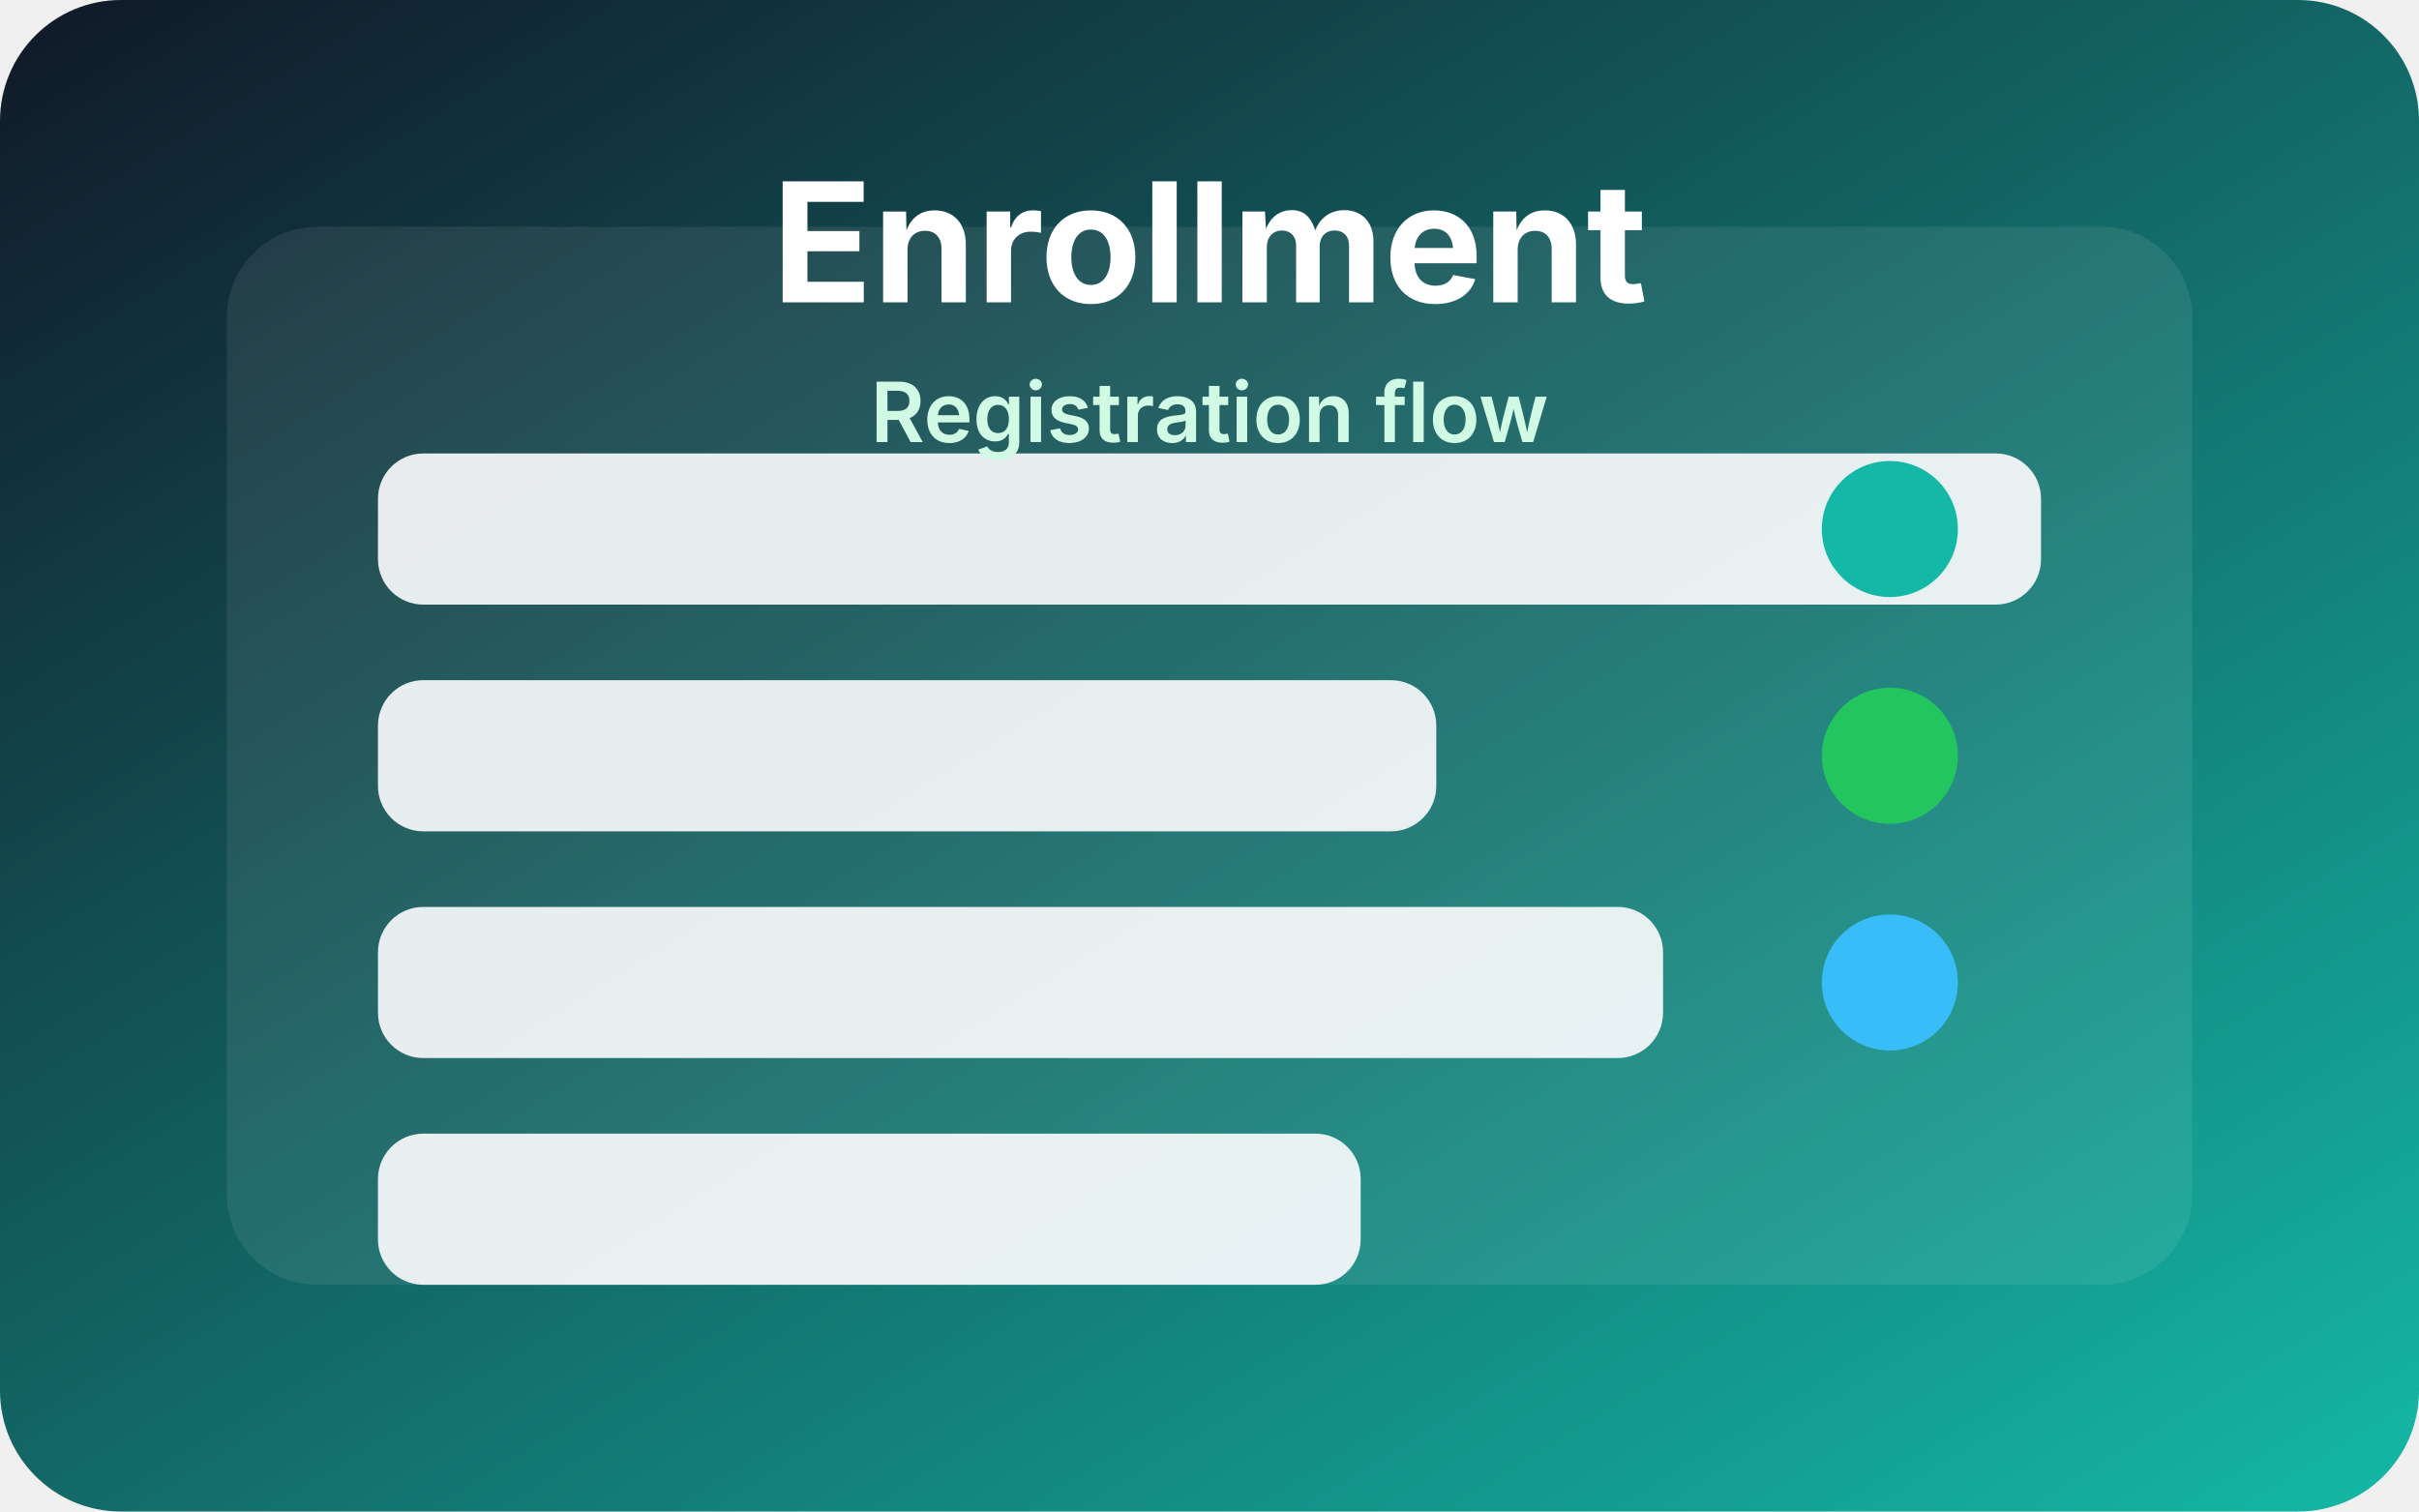
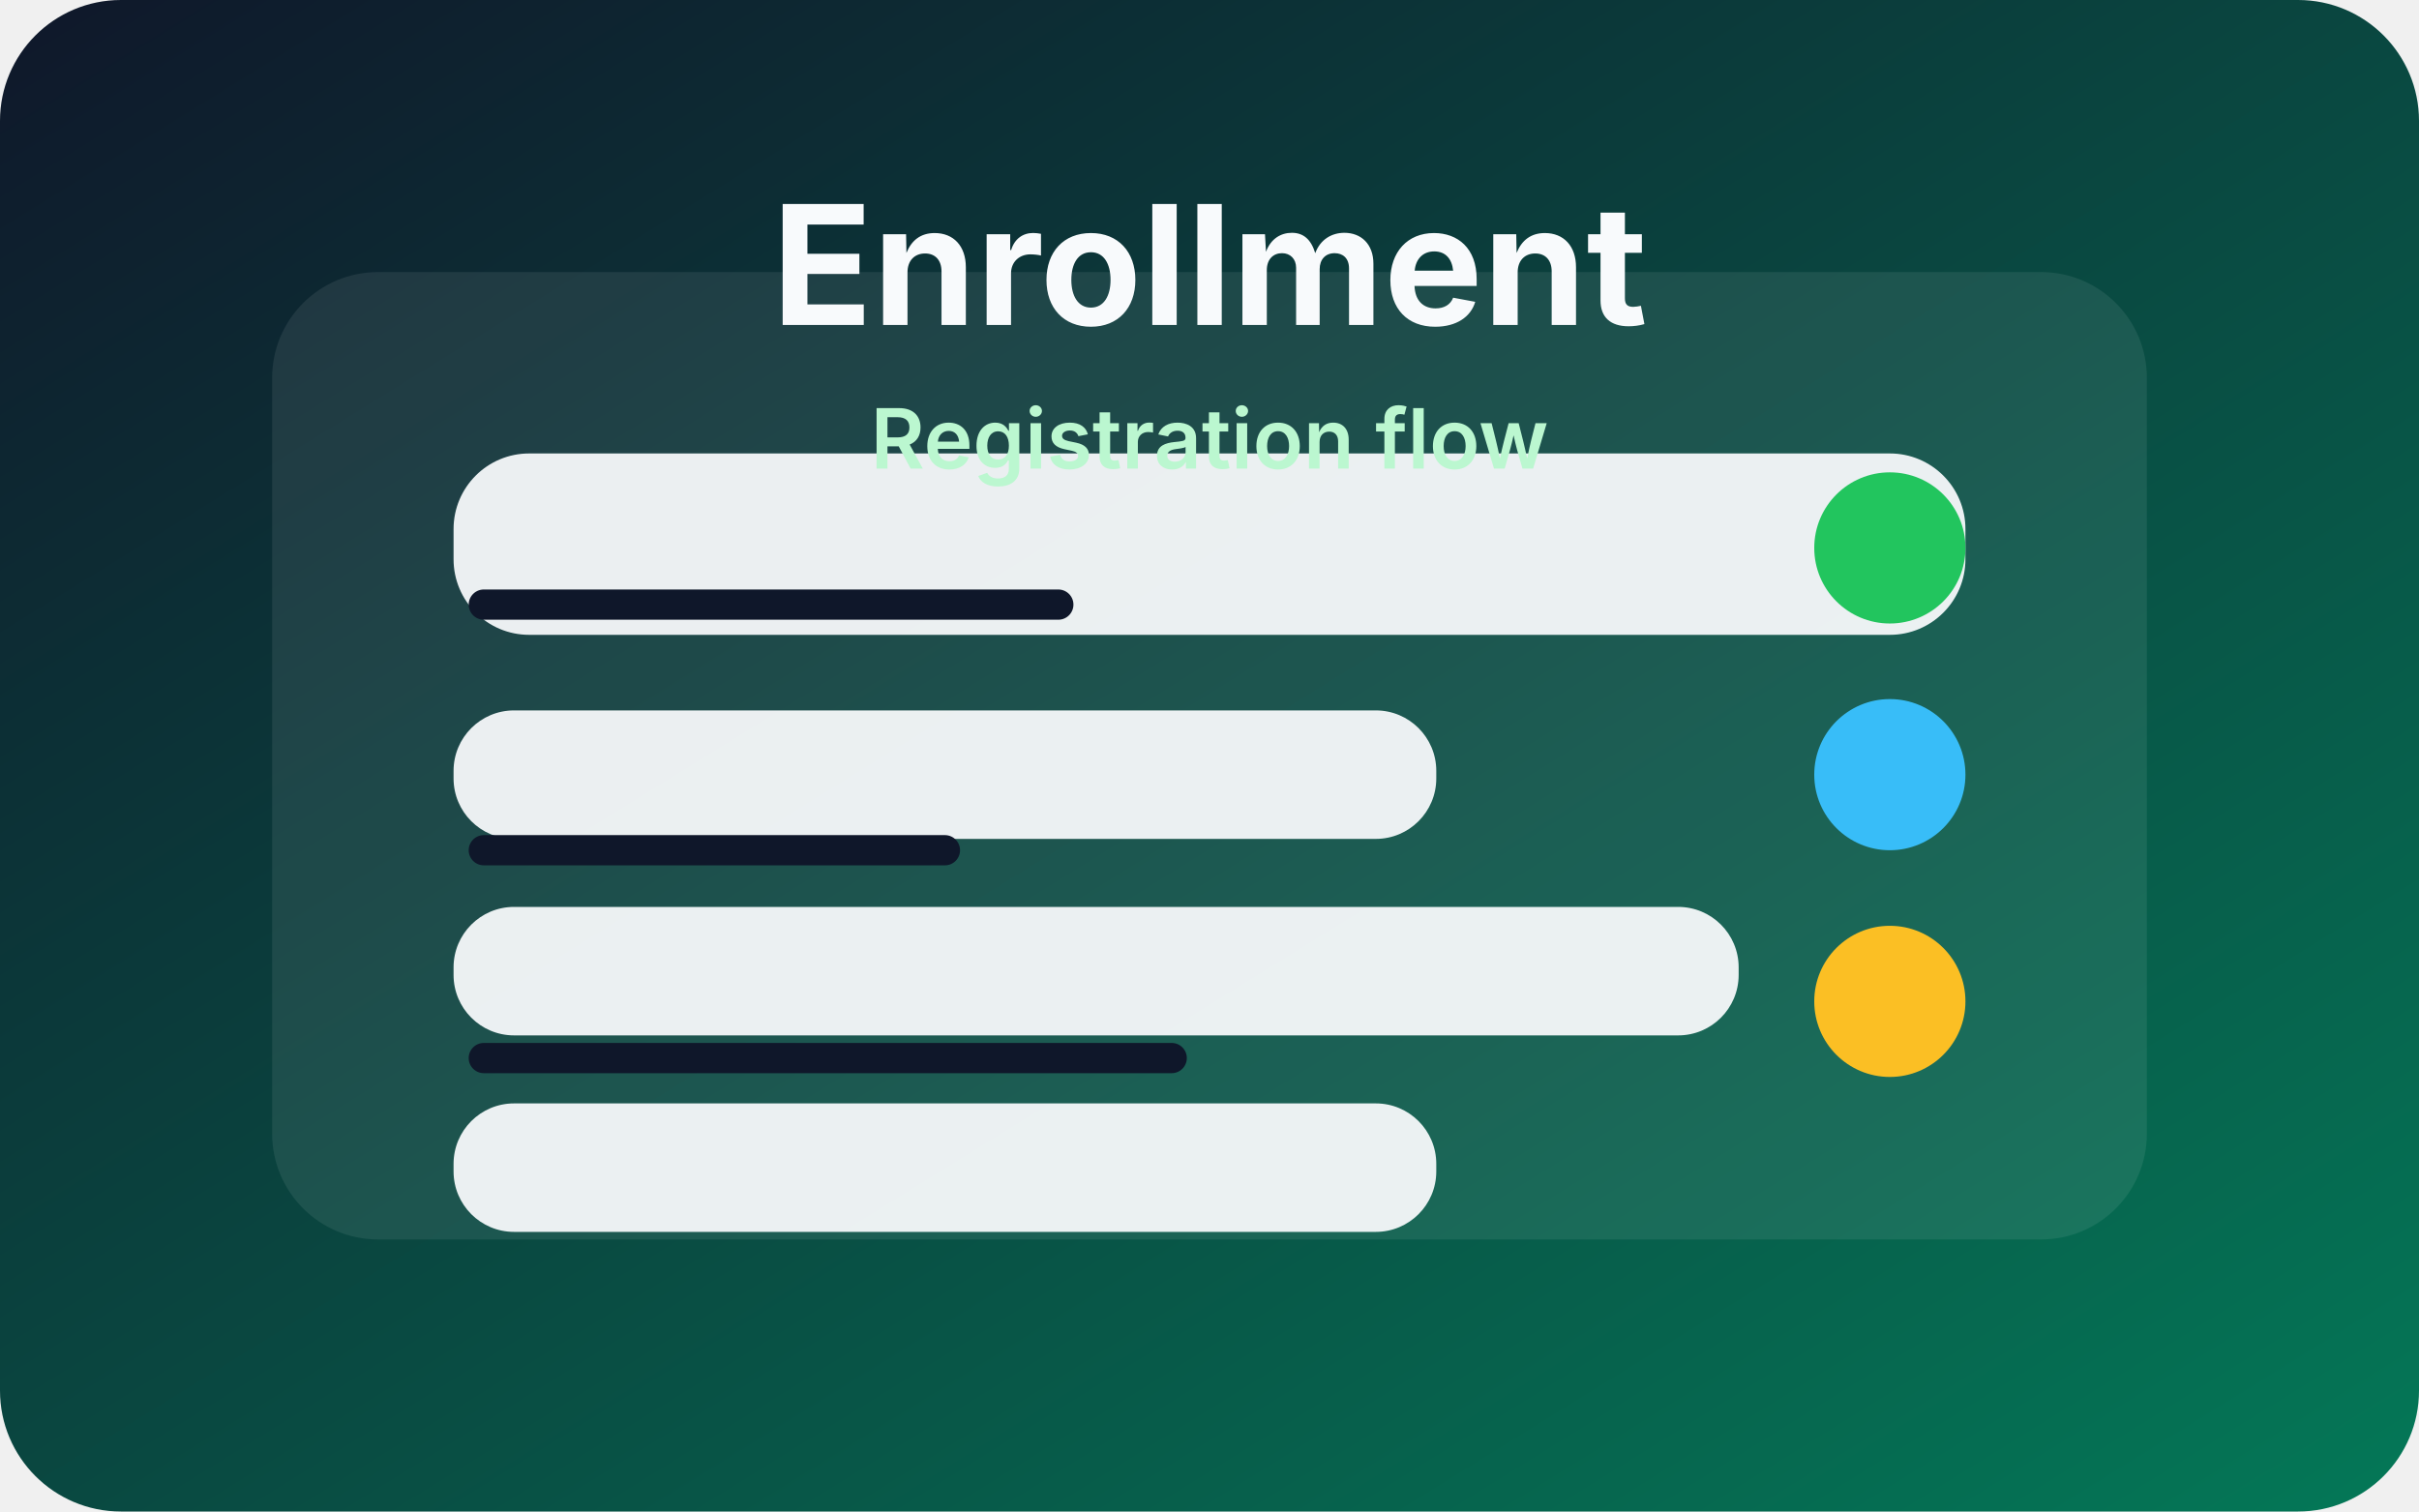
<svg xmlns="http://www.w3.org/2000/svg" viewBox="0 0 640 400">
  <defs>
    <linearGradient id="bg2" x1="0" y1="0" x2="1" y2="1">
-       <stop offset="0%" stop-color="#111827" />
-       <stop offset="100%" stop-color="#14b8a6" />
+       <stop offset="0%" stop-color="#0f172a" />
+       <stop offset="100%" stop-color="#047857" />
    </linearGradient>
  </defs>
  <rect width="640" height="400" rx="32" fill="url(#bg2)" />
-   <rect x="60" y="60" width="520" height="280" rx="24" fill="rgba(255,255,255,0.08)" />
-   <rect x="100" y="120" width="440" height="40" rx="12" fill="#f8fafc" opacity="0.92" />
-   <rect x="100" y="180" width="280" height="40" rx="12" fill="#f8fafc" opacity="0.92" />
-   <rect x="100" y="240" width="340" height="40" rx="12" fill="#f8fafc" opacity="0.92" />
-   <rect x="100" y="300" width="260" height="40" rx="12" fill="#f8fafc" opacity="0.92" />
-   <circle cx="500" cy="140" r="18" fill="#14b8a6" />
-   <circle cx="500" cy="200" r="18" fill="#22c55e" />
-   <circle cx="500" cy="260" r="18" fill="#38bdf8" />
-   <text x="320" y="80" fill="#ffffff" font-size="44" font-weight="700" text-anchor="middle" font-family="Inter, sans-serif">Enrollment</text>
-   <text x="320" y="117" fill="#d1fae5" font-size="22" font-weight="600" text-anchor="middle" font-family="Inter, sans-serif">Registration flow</text>
+   <rect x="72" y="72" width="496" height="256" rx="28" fill="rgba(255,255,255,0.08)" />
+   <rect x="120" y="120" width="400" height="48" rx="20" fill="#f8fafc" opacity="0.94" />
+   <rect x="120" y="188" width="260" height="34" rx="16" fill="#f8fafc" opacity="0.94" />
+   <rect x="120" y="240" width="340" height="34" rx="16" fill="#f8fafc" opacity="0.94" />
+   <rect x="120" y="292" width="260" height="34" rx="16" fill="#f8fafc" opacity="0.94" />
+   <circle cx="500" cy="145" r="20" fill="#22c55e" />
+   <circle cx="500" cy="205" r="20" fill="#38bdf8" />
+   <circle cx="500" cy="265" r="20" fill="#fbbf24" />
+   <path d="M128 160h152" stroke="#0f172a" stroke-width="8" stroke-linecap="round" />
+   <path d="M128 225h122" stroke="#0f172a" stroke-width="8" stroke-linecap="round" />
+   <path d="M128 280h182" stroke="#0f172a" stroke-width="8" stroke-linecap="round" />
+   <text x="320" y="86" fill="#f8fafc" font-size="44" font-weight="700" text-anchor="middle" font-family="Inter, sans-serif">Enrollment</text>
+   <text x="320" y="124" fill="#bbf7d0" font-size="22" font-weight="600" text-anchor="middle" font-family="Inter, sans-serif">Registration flow</text>
</svg>
